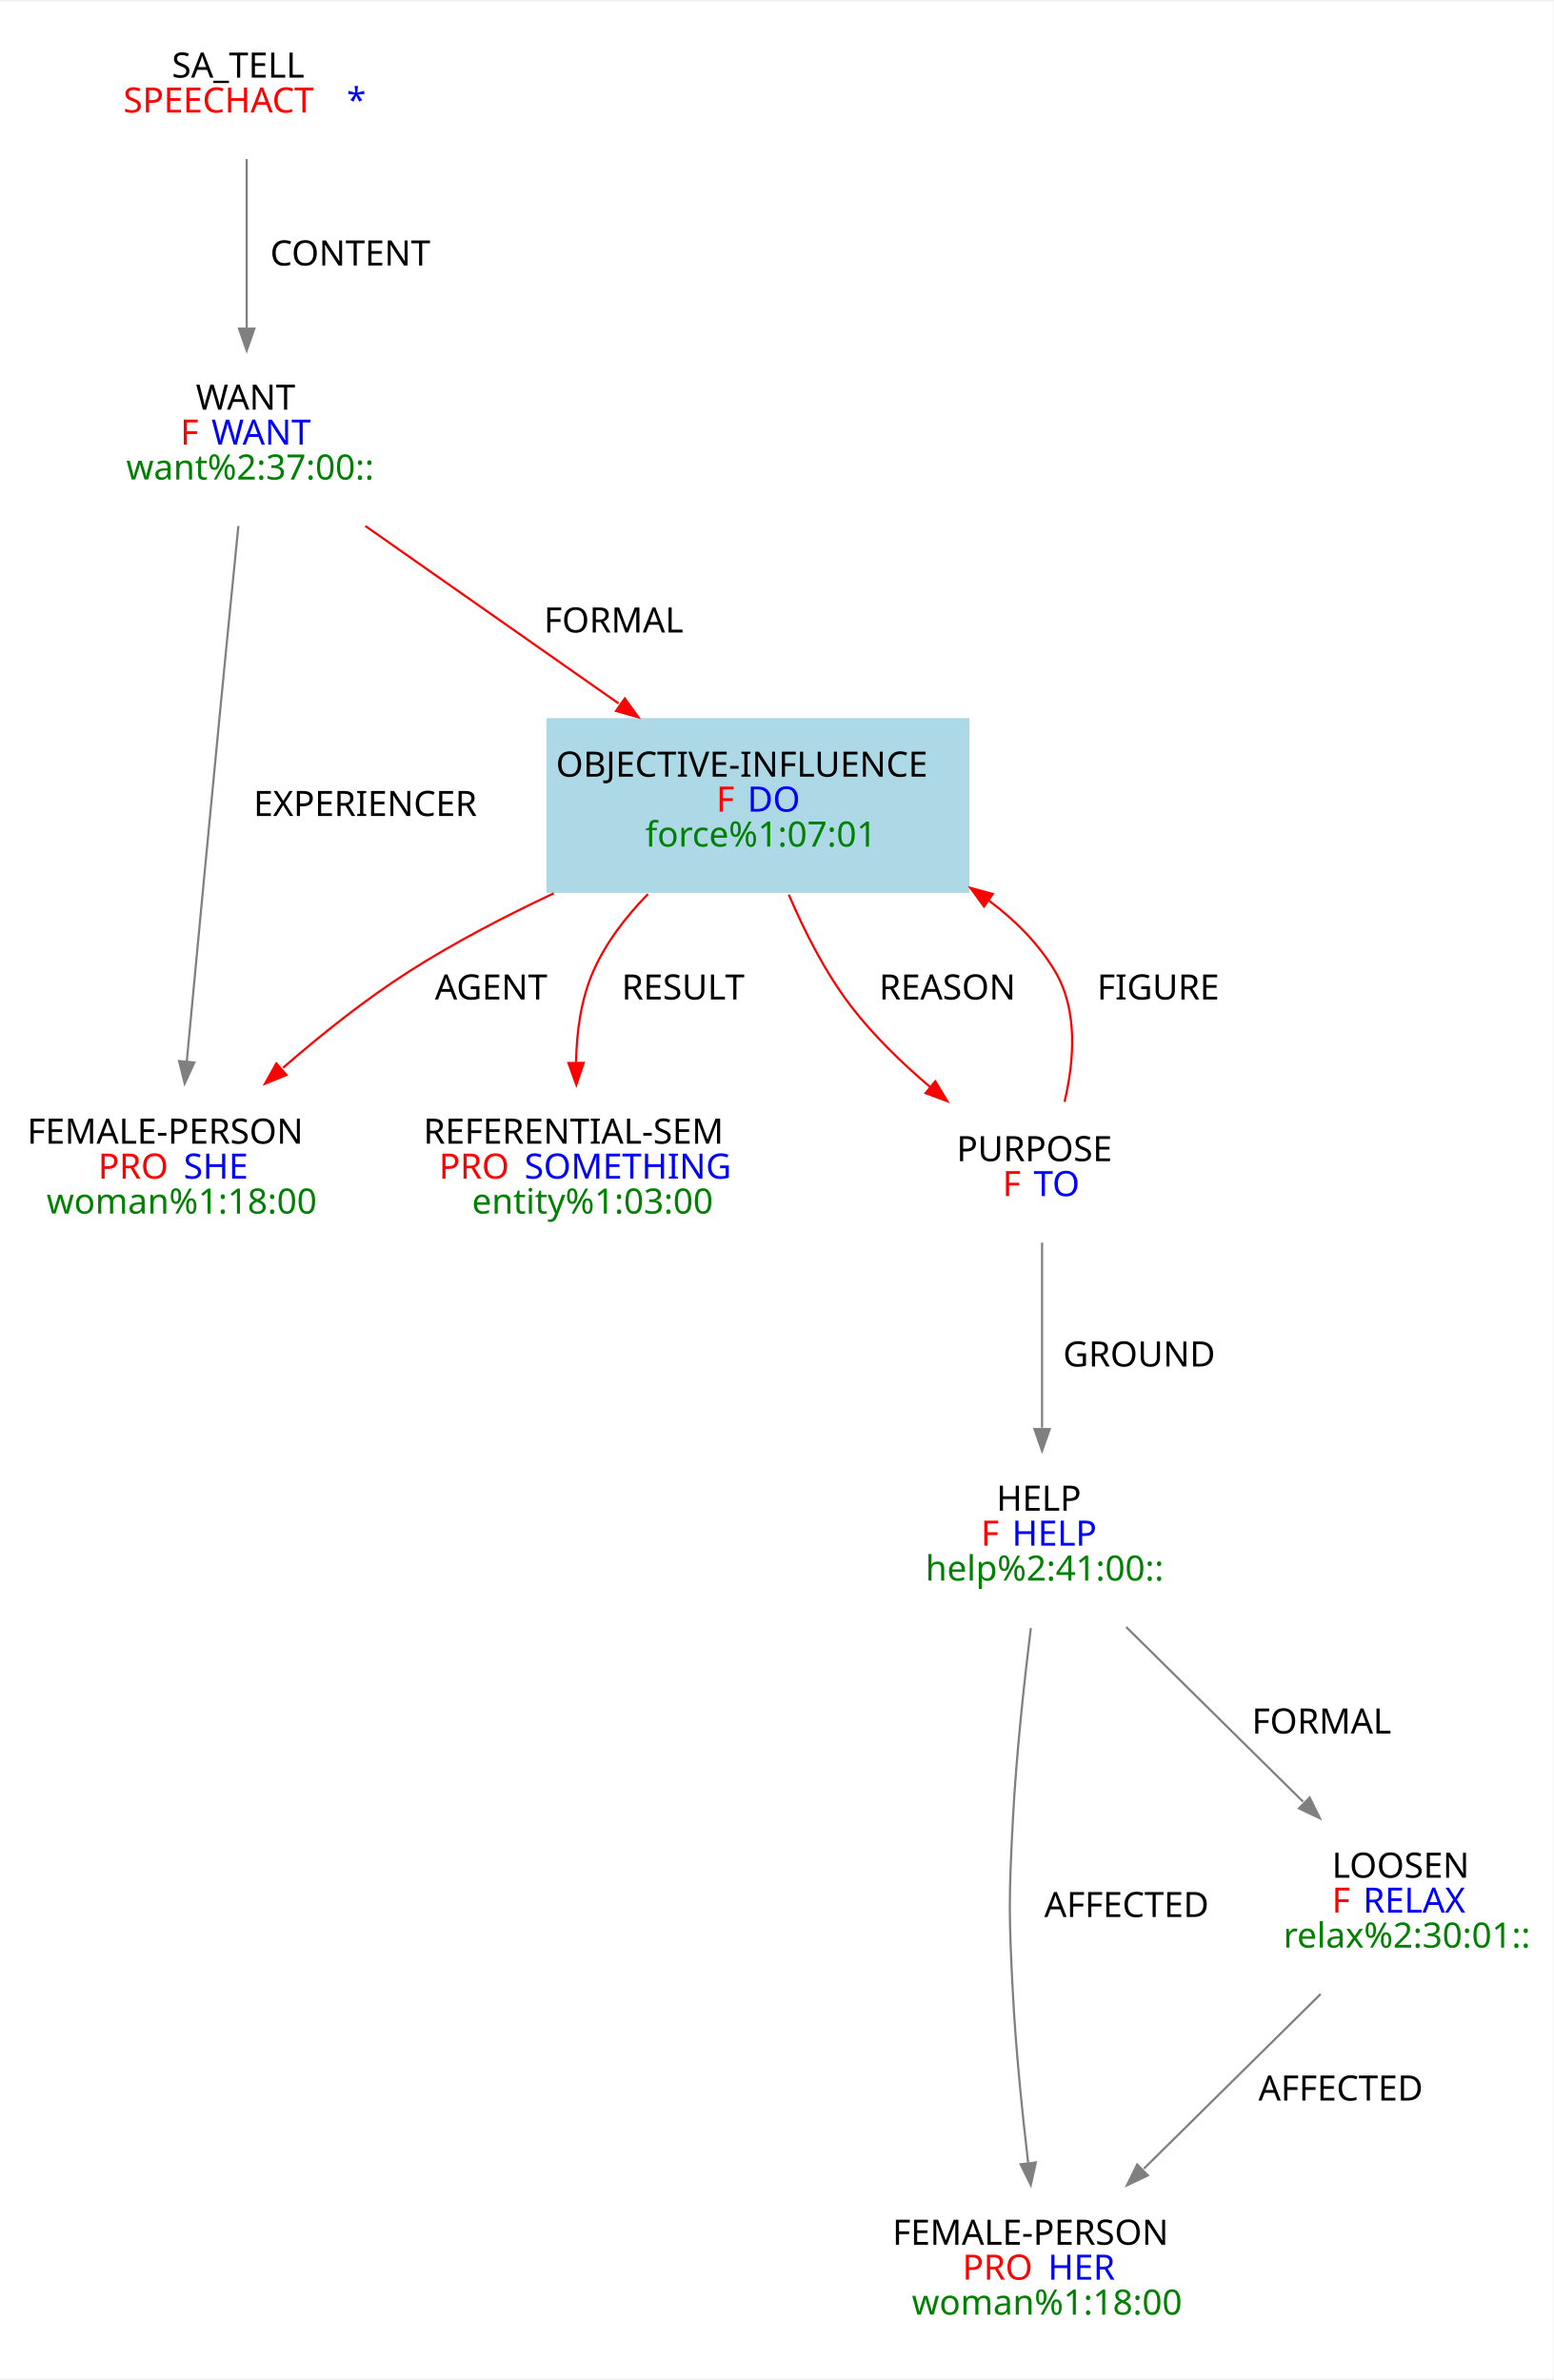
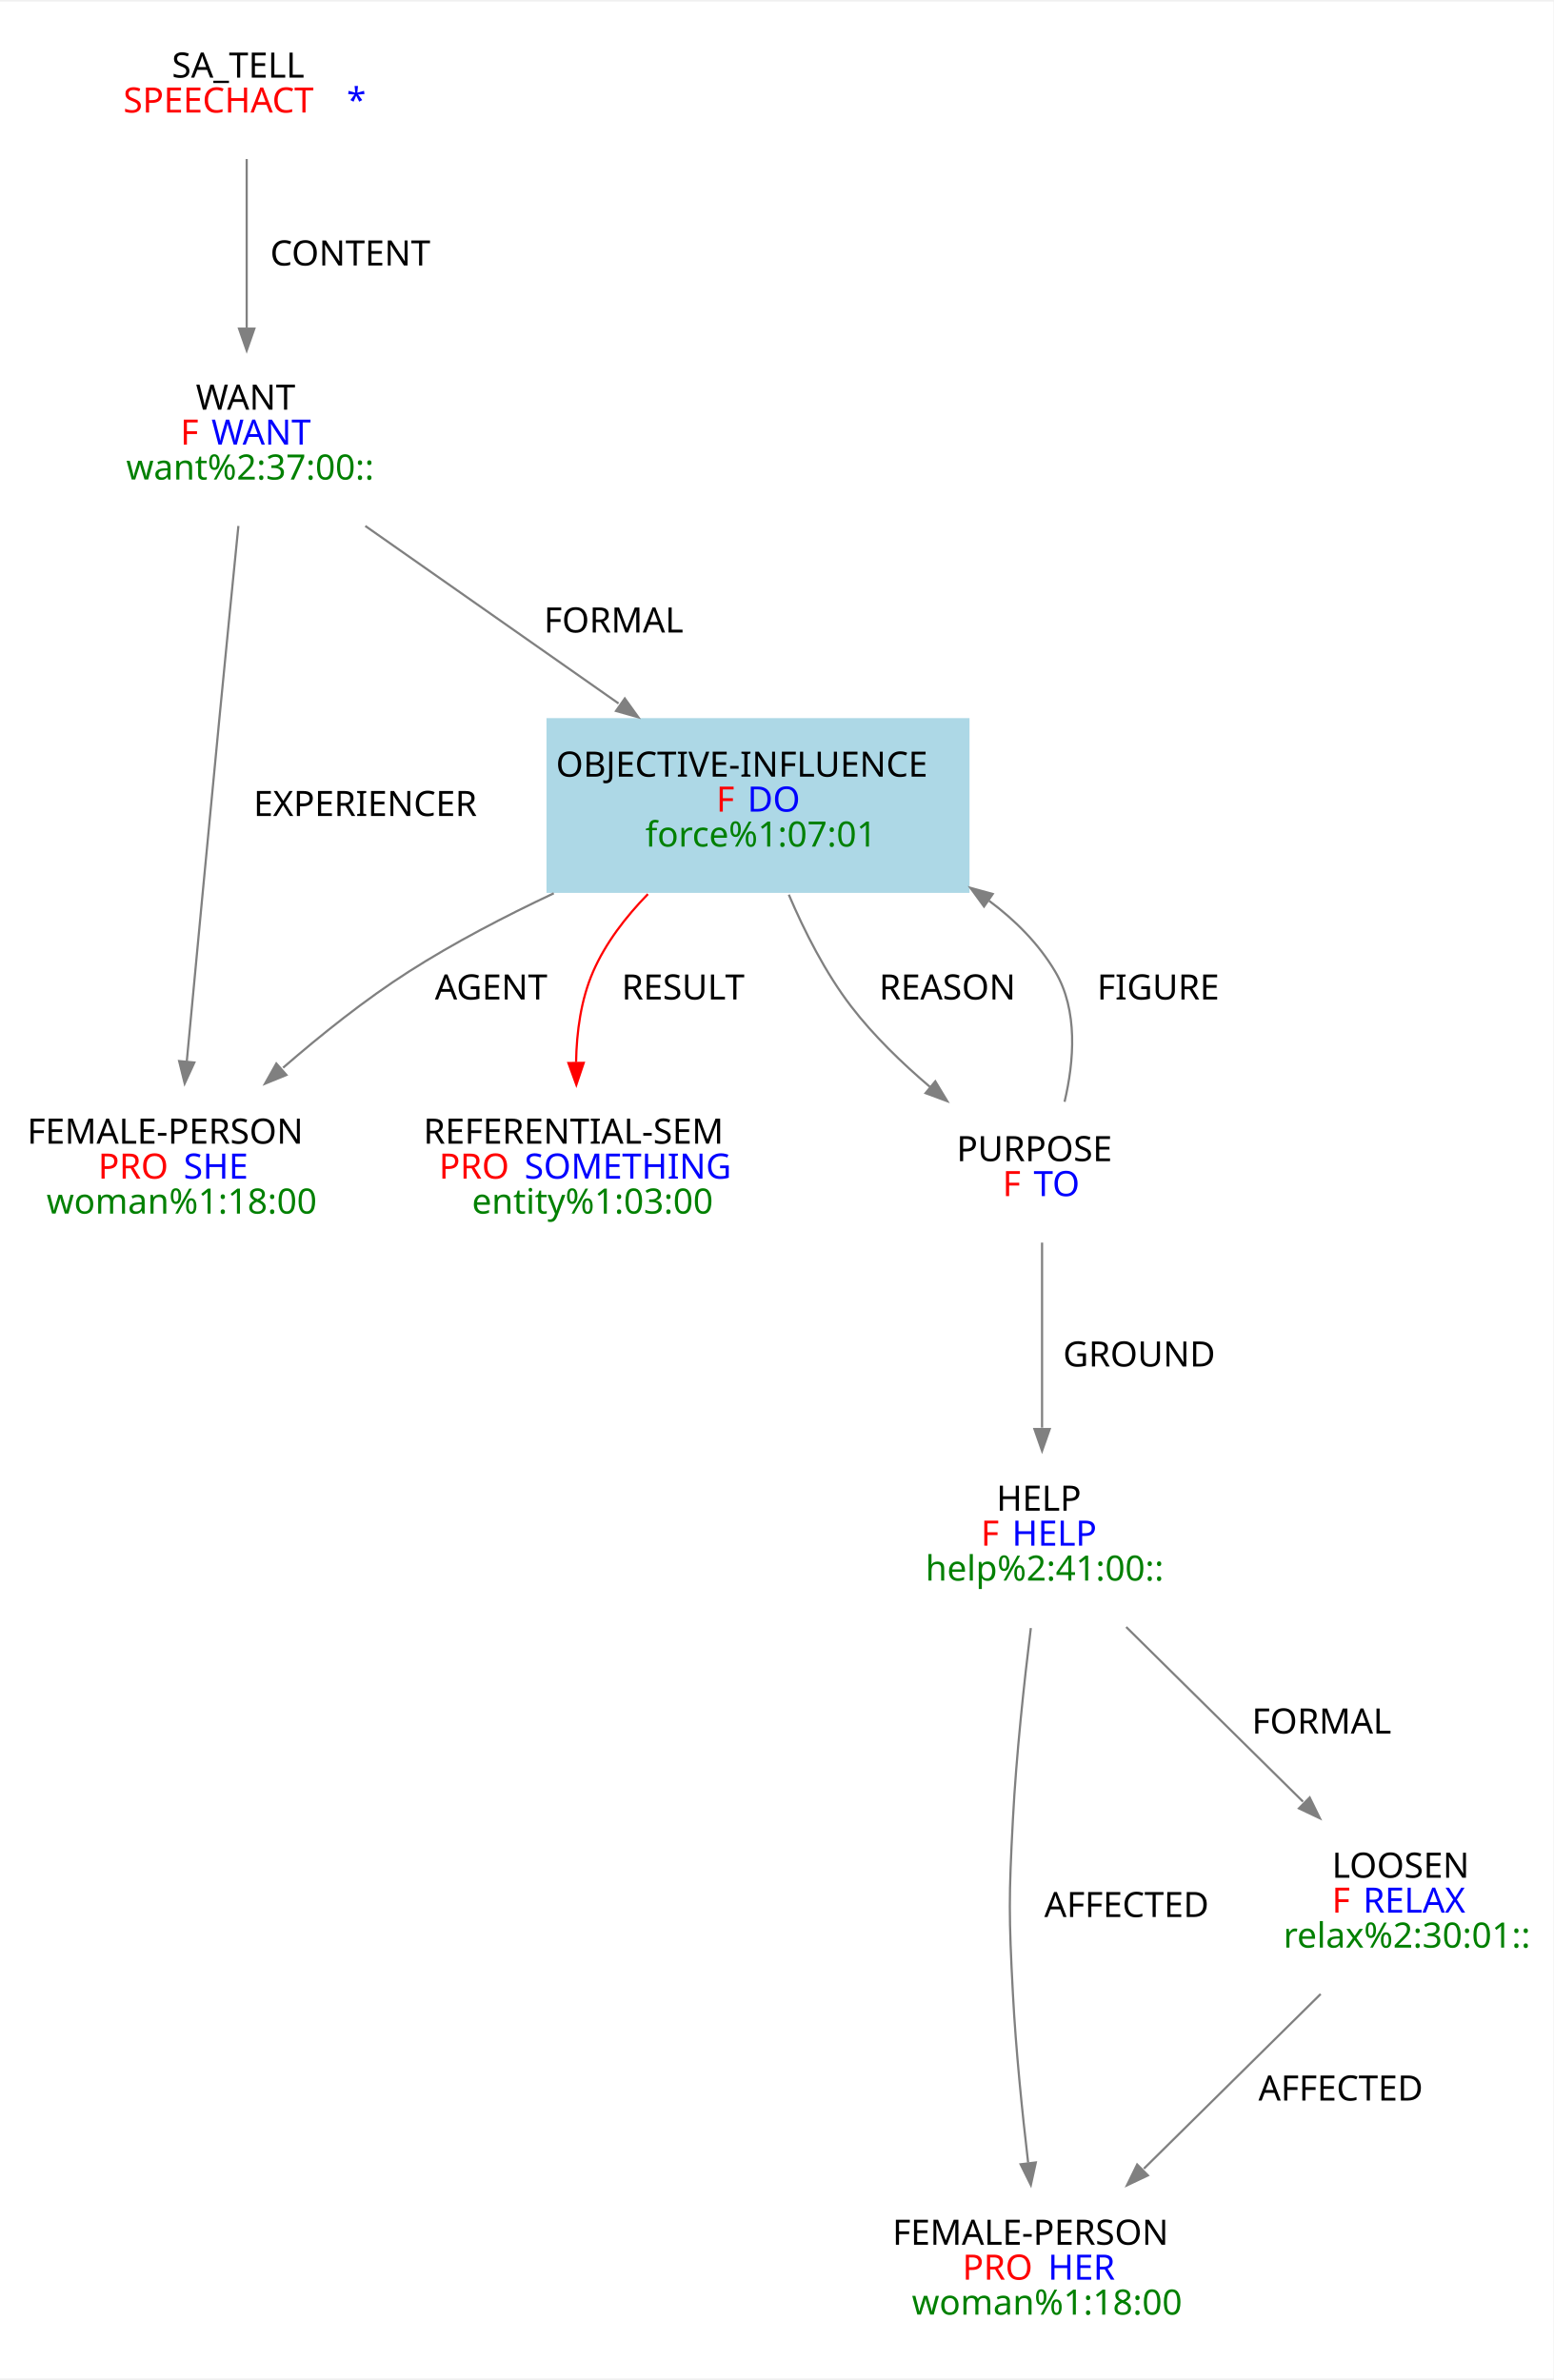
<svg xmlns="http://www.w3.org/2000/svg" xmlns:xlink="http://www.w3.org/1999/xlink" width="355pt" height="544pt" viewBox="0.00 0.00 355.47 544.00">
  <g id="graph0" class="graph" transform="scale(1 1) rotate(0) translate(4 540)">
    <polygon fill="white" stroke="transparent" points="-4,4 -4,-540 351.47,-540 351.47,4 -4,4" />
    <g id="node1" class="node">
      <g id="a_node1">
        <a xlink:href="http://trips.ihmc.us/lexicon/data/ONT::SA_TELL.xml" xlink:title="&lt;font color=&quot;green&quot;&gt;&lt;br /&gt;&lt;/font&gt; &lt;font color=&quot;black&quot;&gt;SA_TELL&lt;/font&gt; &lt;font color=&quot;green&quot;&gt;&lt;br /&gt;&lt;/font&gt; &lt;font color=&quot;red&quot;&gt;SPEECHACT&lt;/font&gt; &lt;font color=&quot;blue&quot;&gt;* &lt;/font&gt; &lt;font color=&quot;green&quot;&gt;&lt;br /&gt; &lt;/font&gt;">
          <text text-anchor="start" x="33.11" y="-522.6" font-family="Work Sans" font-size="8.00"> </text>
          <text text-anchor="start" x="35.33" y="-522.6" font-family="Work Sans" font-size="8.00">SA_TELL</text>
          <text text-anchor="start" x="69.57" y="-522.6" font-family="Work Sans" font-size="8.00"> </text>
          <text text-anchor="start" x="22" y="-514.6" font-family="Work Sans" font-size="8.00"> </text>
          <text text-anchor="start" x="24.22" y="-514.6" font-family="Work Sans" font-size="8.00" fill="red">SPEECHACT</text>
          <text text-anchor="start" x="73.12" y="-514.6" font-family="Work Sans" font-size="8.00"> </text>
          <text text-anchor="start" x="75.34" y="-514.6" font-family="Work Sans" font-size="8.00" fill="blue">* </text>
          <text text-anchor="start" x="80.68" y="-514.6" font-family="Work Sans" font-size="8.00"> </text>
          <text text-anchor="start" x="51.34" y="-506.6" font-family="Work Sans" font-size="8.00" fill="green"> </text>
        </a>
      </g>
    </g>
    <g id="node2" class="node">
      <g id="a_node2">
        <a xlink:href="http://trips.ihmc.us/lexicon/data/ONT::WANT.xml" xlink:title="&lt;font color=&quot;green&quot;&gt;&lt;br /&gt;&lt;/font&gt; &lt;font color=&quot;black&quot;&gt;WANT&lt;/font&gt; &lt;font color=&quot;green&quot;&gt;&lt;br /&gt;&lt;/font&gt; &lt;font color=&quot;red&quot;&gt;F&lt;/font&gt; &lt;font color=&quot;blue&quot;&gt;WANT&lt;/font&gt; &lt;font color=&quot;green&quot;&gt;&lt;br /&gt;&lt;/font&gt; &lt;font color=&quot;green&quot;&gt;want%2:37:00::&lt;/font&gt; &lt;font color=&quot;green&quot;&gt;&lt;br /&gt; &lt;/font&gt;">
          <text text-anchor="start" x="38.6" y="-446.6" font-family="Work Sans" font-size="8.00"> </text>
          <text text-anchor="start" x="40.82" y="-446.6" font-family="Work Sans" font-size="8.00">WANT</text>
          <text text-anchor="start" x="64.08" y="-446.6" font-family="Work Sans" font-size="8.00"> </text>
          <text text-anchor="start" x="35.04" y="-438.6" font-family="Work Sans" font-size="8.00"> </text>
          <text text-anchor="start" x="37.27" y="-438.6" font-family="Work Sans" font-size="8.00" fill="red">F</text>
          <text text-anchor="start" x="42.15" y="-438.6" font-family="Work Sans" font-size="8.00"> </text>
          <text text-anchor="start" x="44.38" y="-438.6" font-family="Work Sans" font-size="8.00" fill="blue">WANT</text>
          <text text-anchor="start" x="67.63" y="-438.6" font-family="Work Sans" font-size="8.00"> </text>
          <text text-anchor="start" x="22.65" y="-430.6" font-family="Work Sans" font-size="8.00"> </text>
          <text text-anchor="start" x="24.88" y="-430.6" font-family="Work Sans" font-size="8.00" fill="green">want%2:37:00::</text>
          <text text-anchor="start" x="80.03" y="-430.6" font-family="Work Sans" font-size="8.00"> </text>
          <text text-anchor="start" x="51.34" y="-422.6" font-family="Work Sans" font-size="8.00" fill="green"> </text>
        </a>
      </g>
    </g>
-     <g id="edge6" class="edge">
+     <g id="edge11" class="edge">
      <path fill="none" stroke="grey" stroke-width="0.5" d="M52.45,-503.96C52.45,-493.04 52.45,-478.02 52.45,-465.39" />
      <polygon fill="grey" stroke="grey" stroke-width="0.5" points="54.2,-465.14 52.45,-460.14 50.7,-465.14 54.2,-465.14" />
      <text text-anchor="middle" x="76.16" y="-479.6" font-family="Work Sans" font-size="8.00"> CONTENT   </text>
    </g>
    <g id="node3" class="node">
      <g id="a_node3">
        <a xlink:href="http://trips.ihmc.us/lexicon/data/ONT::FEMALE-PERSON.xml" xlink:title="&lt;font color=&quot;green&quot;&gt;&lt;br /&gt;&lt;/font&gt; &lt;font color=&quot;black&quot;&gt;FEMALE-PERSON&lt;/font&gt; &lt;font color=&quot;green&quot;&gt;&lt;br /&gt;&lt;/font&gt; &lt;font color=&quot;red&quot;&gt;PRO&lt;/font&gt; &lt;font color=&quot;blue&quot;&gt;SHE&lt;/font&gt; &lt;font color=&quot;green&quot;&gt;&lt;br /&gt;&lt;/font&gt; &lt;font color=&quot;green&quot;&gt;woman%1:18:00&lt;/font&gt; &lt;font color=&quot;green&quot;&gt;&lt;br /&gt; &lt;/font&gt;">
          <text text-anchor="start" x="0" y="-278.6" font-family="Work Sans" font-size="8.00"> </text>
          <text text-anchor="start" x="2.22" y="-278.6" font-family="Work Sans" font-size="8.00">FEMALE-PERSON</text>
          <text text-anchor="start" x="70.68" y="-278.6" font-family="Work Sans" font-size="8.00"> </text>
          <text text-anchor="start" x="16.22" y="-270.6" font-family="Work Sans" font-size="8.00"> </text>
          <text text-anchor="start" x="18.45" y="-270.6" font-family="Work Sans" font-size="8.00" fill="red">PRO</text>
          <text text-anchor="start" x="35.78" y="-270.6" font-family="Work Sans" font-size="8.00"> </text>
          <text text-anchor="start" x="38.01" y="-270.6" font-family="Work Sans" font-size="8.00" fill="blue">SHE</text>
          <text text-anchor="start" x="54.46" y="-270.6" font-family="Work Sans" font-size="8.00"> </text>
          <text text-anchor="start" x="4.43" y="-262.6" font-family="Work Sans" font-size="8.00"> </text>
          <text text-anchor="start" x="6.65" y="-262.6" font-family="Work Sans" font-size="8.00" fill="green">woman%1:18:00</text>
          <text text-anchor="start" x="66.25" y="-262.6" font-family="Work Sans" font-size="8.00"> </text>
          <text text-anchor="start" x="35.34" y="-254.6" font-family="Work Sans" font-size="8.00" fill="green"> </text>
        </a>
      </g>
    </g>
-     <g id="edge2" class="edge">
+     <g id="edge5" class="edge">
      <path fill="none" stroke="grey" stroke-width="0.5" d="M50.55,-419.98C49.3,-407.48 47.64,-390.77 46.21,-376 43.61,-349.14 40.7,-318.32 38.74,-297.45" />
      <polygon fill="grey" stroke="grey" stroke-width="0.5" points="40.47,-297.18 38.26,-292.37 36.99,-297.51 40.47,-297.18" />
      <text text-anchor="middle" x="79.57" y="-353.6" font-family="Work Sans" font-size="8.00"> EXPERIENCER   </text>
    </g>
    <g id="node4" class="node">
      <g id="a_node4">
        <a xlink:href="http://trips.ihmc.us/lexicon/data/ONT::OBJECTIVE-INFLUENCE.xml" xlink:title="&lt;font color=&quot;green&quot;&gt;&lt;br /&gt;&lt;/font&gt; &lt;font color=&quot;black&quot;&gt;OBJECTIVE-INFLUENCE&lt;/font&gt; &lt;font color=&quot;green&quot;&gt;&lt;br /&gt;&lt;/font&gt; &lt;font color=&quot;red&quot;&gt;F&lt;/font&gt; &lt;font color=&quot;blue&quot;&gt;DO&lt;/font&gt; &lt;font color=&quot;green&quot;&gt;&lt;br /&gt;&lt;/font&gt; &lt;font color=&quot;green&quot;&gt;force%1:07:01&lt;/font&gt; &lt;font color=&quot;green&quot;&gt;&lt;br /&gt; &lt;/font&gt;">
          <polygon fill="lightblue" stroke="transparent" points="217.85,-376 121.05,-376 121.05,-336 217.85,-336 217.85,-376" />
          <text text-anchor="start" x="121" y="-362.6" font-family="Work Sans" font-size="8.00"> </text>
          <text text-anchor="start" x="123.22" y="-362.6" font-family="Work Sans" font-size="8.00">OBJECTIVE-INFLUENCE</text>
          <text text-anchor="start" x="215.68" y="-362.6" font-family="Work Sans" font-size="8.00"> </text>
          <text text-anchor="start" x="157.67" y="-354.6" font-family="Work Sans" font-size="8.00"> </text>
          <text text-anchor="start" x="159.9" y="-354.6" font-family="Work Sans" font-size="8.00" fill="red">F</text>
          <text text-anchor="start" x="164.78" y="-354.6" font-family="Work Sans" font-size="8.00"> </text>
          <text text-anchor="start" x="167.01" y="-354.6" font-family="Work Sans" font-size="8.00" fill="blue">DO</text>
          <text text-anchor="start" x="179.01" y="-354.6" font-family="Work Sans" font-size="8.00"> </text>
          <text text-anchor="start" x="141.43" y="-346.6" font-family="Work Sans" font-size="8.00"> </text>
          <text text-anchor="start" x="143.66" y="-346.6" font-family="Work Sans" font-size="8.00" fill="green">force%1:07:01</text>
          <text text-anchor="start" x="195.25" y="-346.6" font-family="Work Sans" font-size="8.00"> </text>
          <text text-anchor="start" x="168.34" y="-338.6" font-family="Work Sans" font-size="8.00" fill="green"> </text>
        </a>
      </g>
    </g>
+     <g id="edge8" class="edge">
+       <path fill="none" stroke="grey" stroke-width="0.5" d="M79.59,-419.98C96.89,-407.86 119.38,-392.09 137.54,-379.36" />
+       <polygon fill="grey" stroke="grey" stroke-width="0.5" points="138.97,-380.5 142.06,-376.2 136.96,-377.64 138.97,-380.5" />
+       <text text-anchor="middle" x="136.42" y="-395.6" font-family="Work Sans" font-size="8.00"> FORMAL   </text>
+     </g>
    <g id="edge3" class="edge">
-       <path fill="none" stroke="red" stroke-width="0.5" d="M79.59,-419.98C96.89,-407.86 119.38,-392.09 137.54,-379.36" />
-       <polygon fill="red" stroke="red" stroke-width="0.5" points="138.97,-380.5 142.06,-376.2 136.96,-377.64 138.97,-380.5" />
-       <text text-anchor="middle" x="136.42" y="-395.6" font-family="Work Sans" font-size="8.00"> FORMAL   </text>
-     </g>
-     <g id="edge1" class="edge">
-       <path fill="none" stroke="red" stroke-width="0.5" d="M122.72,-335.91C111.55,-330.66 99.88,-324.58 89.58,-318 79.6,-311.63 69.48,-303.54 60.78,-295.99" />
-       <polygon fill="red" stroke="red" stroke-width="0.5" points="61.54,-294.33 56.64,-292.33 59.23,-296.95 61.54,-294.33" />
+       <path fill="none" stroke="grey" stroke-width="0.5" d="M122.72,-335.91C111.55,-330.66 99.88,-324.58 89.58,-318 79.6,-311.63 69.48,-303.54 60.78,-295.99" />
+       <polygon fill="grey" stroke="grey" stroke-width="0.5" points="61.54,-294.33 56.64,-292.33 59.23,-296.95 61.54,-294.33" />
      <text text-anchor="middle" x="108.39" y="-311.6" font-family="Work Sans" font-size="8.00"> AGENT   </text>
    </g>
    <g id="node5" class="node">
      <g id="a_node5">
        <a xlink:href="http://trips.ihmc.us/lexicon/data/ONT::REFERENTIAL-SEM.xml" xlink:title="&lt;font color=&quot;green&quot;&gt;&lt;br /&gt;&lt;/font&gt; &lt;font color=&quot;black&quot;&gt;REFERENTIAL-SEM&lt;/font&gt; &lt;font color=&quot;green&quot;&gt;&lt;br /&gt;&lt;/font&gt; &lt;font color=&quot;red&quot;&gt;PRO&lt;/font&gt; &lt;font color=&quot;blue&quot;&gt;SOMETHING&lt;/font&gt; &lt;font color=&quot;green&quot;&gt;&lt;br /&gt;&lt;/font&gt; &lt;font color=&quot;green&quot;&gt;entity%1:03:00&lt;/font&gt; &lt;font color=&quot;green&quot;&gt;&lt;br /&gt; &lt;/font&gt;">
          <text text-anchor="start" x="90.67" y="-278.6" font-family="Work Sans" font-size="8.00"> </text>
          <text text-anchor="start" x="92.89" y="-278.6" font-family="Work Sans" font-size="8.00">REFERENTIAL-SEM</text>
          <text text-anchor="start" x="168.01" y="-278.6" font-family="Work Sans" font-size="8.00"> </text>
          <text text-anchor="start" x="94.23" y="-270.6" font-family="Work Sans" font-size="8.00"> </text>
          <text text-anchor="start" x="96.45" y="-270.6" font-family="Work Sans" font-size="8.00" fill="red">PRO</text>
          <text text-anchor="start" x="113.79" y="-270.6" font-family="Work Sans" font-size="8.00"> </text>
          <text text-anchor="start" x="116.01" y="-270.6" font-family="Work Sans" font-size="8.00" fill="blue">SOMETHING</text>
          <text text-anchor="start" x="164.45" y="-270.6" font-family="Work Sans" font-size="8.00"> </text>
          <text text-anchor="start" x="101.77" y="-262.6" font-family="Work Sans" font-size="8.00"> </text>
          <text text-anchor="start" x="103.99" y="-262.6" font-family="Work Sans" font-size="8.00" fill="green">entity%1:03:00</text>
          <text text-anchor="start" x="156.91" y="-262.6" font-family="Work Sans" font-size="8.00"> </text>
          <text text-anchor="start" x="129.34" y="-254.6" font-family="Work Sans" font-size="8.00" fill="green"> </text>
        </a>
      </g>
    </g>
-     <g id="edge9" class="edge">
+     <g id="edge4" class="edge">
      <path fill="none" stroke="red" stroke-width="0.5" d="M144.25,-335.72C139.21,-330.55 134.59,-324.56 131.73,-318 128.94,-311.61 127.94,-304.2 127.82,-297.27" />
      <polygon fill="red" stroke="red" stroke-width="0.5" points="129.57,-297.1 127.88,-292.08 126.07,-297.06 129.57,-297.1" />
      <text text-anchor="middle" x="152.31" y="-311.6" font-family="Work Sans" font-size="8.00"> RESULT   </text>
    </g>
    <g id="node6" class="node">
      <g id="a_node6">
        <a xlink:href="http://trips.ihmc.us/lexicon/data/ONT::PURPOSE.xml" xlink:title="&lt;font color=&quot;green&quot;&gt;&lt;br /&gt;&lt;/font&gt; &lt;font color=&quot;black&quot;&gt;PURPOSE&lt;/font&gt; &lt;font color=&quot;green&quot;&gt;&lt;br /&gt;&lt;/font&gt; &lt;font color=&quot;red&quot;&gt;F&lt;/font&gt; &lt;font color=&quot;blue&quot;&gt;TO&lt;/font&gt; &lt;font color=&quot;green&quot;&gt;&lt;br /&gt; &lt;/font&gt;">
          <text text-anchor="start" x="212.67" y="-274.6" font-family="Work Sans" font-size="8.00"> </text>
          <text text-anchor="start" x="214.89" y="-274.6" font-family="Work Sans" font-size="8.00">PURPOSE</text>
          <text text-anchor="start" x="254.01" y="-274.6" font-family="Work Sans" font-size="8.00"> </text>
          <text text-anchor="start" x="223.19" y="-266.6" font-family="Work Sans" font-size="8.00"> </text>
          <text text-anchor="start" x="225.41" y="-266.6" font-family="Work Sans" font-size="8.00" fill="red">F</text>
          <text text-anchor="start" x="230.3" y="-266.6" font-family="Work Sans" font-size="8.00"> </text>
          <text text-anchor="start" x="232.52" y="-266.6" font-family="Work Sans" font-size="8.00" fill="blue">TO</text>
          <text text-anchor="start" x="243.49" y="-266.6" font-family="Work Sans" font-size="8.00"> </text>
          <text text-anchor="start" x="233.34" y="-258.6" font-family="Work Sans" font-size="8.00" fill="green"> </text>
        </a>
      </g>
    </g>
-     <g id="edge10" class="edge">
-       <path fill="none" stroke="red" stroke-width="0.5" d="M176.5,-335.59C180.06,-327.25 184.88,-317.68 190.78,-310 195.89,-303.34 202.39,-297.05 208.79,-291.61" />
-       <polygon fill="red" stroke="red" stroke-width="0.5" points="210.02,-292.87 212.76,-288.33 207.79,-290.17 210.02,-292.87" />
+     <g id="edge6" class="edge">
+       <path fill="none" stroke="grey" stroke-width="0.5" d="M176.5,-335.59C180.06,-327.25 184.88,-317.68 190.78,-310 195.89,-303.34 202.39,-297.05 208.79,-291.61" />
+       <polygon fill="grey" stroke="grey" stroke-width="0.5" points="210.02,-292.87 212.76,-288.33 207.79,-290.17 210.02,-292.87" />
      <text text-anchor="middle" x="212.79" y="-311.6" font-family="Work Sans" font-size="8.00"> REASON   </text>
    </g>
-     <g id="edge4" class="edge">
-       <path fill="none" stroke="red" stroke-width="0.5" d="M239.6,-288.19C241.77,-297.43 242.73,-309.12 237.45,-318 233.66,-324.38 228.33,-329.73 222.32,-334.2" />
-       <polygon fill="red" stroke="red" stroke-width="0.5" points="221.17,-332.87 218.05,-337.16 223.16,-335.75 221.17,-332.87" />
+     <g id="edge1" class="edge">
+       <path fill="none" stroke="grey" stroke-width="0.5" d="M239.6,-288.19C241.77,-297.43 242.73,-309.12 237.45,-318 233.66,-324.38 228.33,-329.73 222.32,-334.2" />
+       <polygon fill="grey" stroke="grey" stroke-width="0.5" points="221.17,-332.87 218.05,-337.16 223.16,-335.75 221.17,-332.87" />
      <text text-anchor="middle" x="261.01" y="-311.6" font-family="Work Sans" font-size="8.00"> FIGURE   </text>
    </g>
    <g id="node7" class="node">
      <g id="a_node7">
        <a xlink:href="http://trips.ihmc.us/lexicon/data/ONT::HELP.xml" xlink:title="&lt;font color=&quot;green&quot;&gt;&lt;br /&gt;&lt;/font&gt; &lt;font color=&quot;black&quot;&gt;HELP&lt;/font&gt; &lt;font color=&quot;green&quot;&gt;&lt;br /&gt;&lt;/font&gt; &lt;font color=&quot;red&quot;&gt;F&lt;/font&gt; &lt;font color=&quot;blue&quot;&gt;HELP&lt;/font&gt; &lt;font color=&quot;green&quot;&gt;&lt;br /&gt;&lt;/font&gt; &lt;font color=&quot;green&quot;&gt;help%2:41:00::&lt;/font&gt; &lt;font color=&quot;green&quot;&gt;&lt;br /&gt; &lt;/font&gt;">
          <text text-anchor="start" x="221.78" y="-194.6" font-family="Work Sans" font-size="8.00"> </text>
          <text text-anchor="start" x="224" y="-194.6" font-family="Work Sans" font-size="8.00">HELP</text>
          <text text-anchor="start" x="244.9" y="-194.6" font-family="Work Sans" font-size="8.00"> </text>
          <text text-anchor="start" x="218.22" y="-186.6" font-family="Work Sans" font-size="8.00"> </text>
          <text text-anchor="start" x="220.45" y="-186.6" font-family="Work Sans" font-size="8.00" fill="red">F</text>
          <text text-anchor="start" x="225.33" y="-186.6" font-family="Work Sans" font-size="8.00"> </text>
          <text text-anchor="start" x="227.56" y="-186.6" font-family="Work Sans" font-size="8.00" fill="blue">HELP</text>
          <text text-anchor="start" x="248.46" y="-186.6" font-family="Work Sans" font-size="8.00"> </text>
          <text text-anchor="start" x="205.54" y="-178.6" font-family="Work Sans" font-size="8.00"> </text>
          <text text-anchor="start" x="207.76" y="-178.6" font-family="Work Sans" font-size="8.00" fill="green">help%2:41:00::</text>
          <text text-anchor="start" x="261.14" y="-178.6" font-family="Work Sans" font-size="8.00"> </text>
          <text text-anchor="start" x="233.34" y="-170.6" font-family="Work Sans" font-size="8.00" fill="green"> </text>
        </a>
      </g>
    </g>
-     <g id="edge5" class="edge">
+     <g id="edge10" class="edge">
      <path fill="none" stroke="grey" stroke-width="0.5" d="M234.45,-255.96C234.45,-244.12 234.45,-227.38 234.45,-213.6" />
      <polygon fill="grey" stroke="grey" stroke-width="0.5" points="236.2,-213.29 234.45,-208.29 232.7,-213.29 236.2,-213.29" />
      <text text-anchor="middle" x="256.67" y="-227.6" font-family="Work Sans" font-size="8.00"> GROUND   </text>
    </g>
    <g id="node8" class="node">
      <g id="a_node8">
        <a xlink:href="http://trips.ihmc.us/lexicon/data/ONT::FEMALE-PERSON.xml" xlink:title="&lt;font color=&quot;green&quot;&gt;&lt;br /&gt;&lt;/font&gt; &lt;font color=&quot;black&quot;&gt;FEMALE-PERSON&lt;/font&gt; &lt;font color=&quot;green&quot;&gt;&lt;br /&gt;&lt;/font&gt; &lt;font color=&quot;red&quot;&gt;PRO&lt;/font&gt; &lt;font color=&quot;blue&quot;&gt;HER&lt;/font&gt; &lt;font color=&quot;green&quot;&gt;&lt;br /&gt;&lt;/font&gt; &lt;font color=&quot;green&quot;&gt;woman%1:18:00&lt;/font&gt; &lt;font color=&quot;green&quot;&gt;&lt;br /&gt; &lt;/font&gt;">
          <text text-anchor="start" x="198" y="-26.6" font-family="Work Sans" font-size="8.00"> </text>
          <text text-anchor="start" x="200.22" y="-26.6" font-family="Work Sans" font-size="8.00">FEMALE-PERSON</text>
          <text text-anchor="start" x="268.68" y="-26.6" font-family="Work Sans" font-size="8.00"> </text>
          <text text-anchor="start" x="214" y="-18.6" font-family="Work Sans" font-size="8.00"> </text>
          <text text-anchor="start" x="216.23" y="-18.6" font-family="Work Sans" font-size="8.00" fill="red">PRO</text>
          <text text-anchor="start" x="233.56" y="-18.6" font-family="Work Sans" font-size="8.00"> </text>
          <text text-anchor="start" x="235.79" y="-18.6" font-family="Work Sans" font-size="8.00" fill="blue">HER</text>
          <text text-anchor="start" x="252.68" y="-18.6" font-family="Work Sans" font-size="8.00"> </text>
          <text text-anchor="start" x="202.43" y="-10.6" font-family="Work Sans" font-size="8.00"> </text>
          <text text-anchor="start" x="204.65" y="-10.6" font-family="Work Sans" font-size="8.00" fill="green">woman%1:18:00</text>
          <text text-anchor="start" x="264.25" y="-10.6" font-family="Work Sans" font-size="8.00"> </text>
          <text text-anchor="start" x="233.34" y="-2.6" font-family="Work Sans" font-size="8.00" fill="green"> </text>
        </a>
      </g>
    </g>
-     <g id="edge11" class="edge">
+     <g id="edge9" class="edge">
      <path fill="none" stroke="grey" stroke-width="0.5" d="M231.88,-167.74C230.35,-155.29 228.55,-138.72 227.78,-124 226.84,-106.25 226.84,-101.75 227.78,-84 228.45,-71.24 229.89,-57.08 231.26,-45.42" />
      <polygon fill="grey" stroke="grey" stroke-width="0.5" points="233.02,-45.43 231.88,-40.26 229.54,-45.01 233.02,-45.43" />
      <text text-anchor="middle" x="253.79" y="-101.6" font-family="Work Sans" font-size="8.00"> AFFECTED   </text>
    </g>
    <g id="node9" class="node">
      <g id="a_node9">
        <a xlink:href="http://trips.ihmc.us/lexicon/data/ONT::LOOSEN.xml" xlink:title="&lt;font color=&quot;green&quot;&gt;&lt;br /&gt;&lt;/font&gt; &lt;font color=&quot;black&quot;&gt;LOOSEN&lt;/font&gt; &lt;font color=&quot;green&quot;&gt;&lt;br /&gt;&lt;/font&gt; &lt;font color=&quot;red&quot;&gt;F&lt;/font&gt; &lt;font color=&quot;blue&quot;&gt;RELAX&lt;/font&gt; &lt;font color=&quot;green&quot;&gt;&lt;br /&gt;&lt;/font&gt; &lt;font color=&quot;green&quot;&gt;relax%2:30:01::&lt;/font&gt; &lt;font color=&quot;green&quot;&gt;&lt;br /&gt; &lt;/font&gt;">
          <text text-anchor="start" x="298.56" y="-110.6" font-family="Work Sans" font-size="8.00"> </text>
          <text text-anchor="start" x="300.78" y="-110.6" font-family="Work Sans" font-size="8.00">LOOSEN</text>
          <text text-anchor="start" x="334.12" y="-110.6" font-family="Work Sans" font-size="8.00"> </text>
          <text text-anchor="start" x="298.56" y="-102.6" font-family="Work Sans" font-size="8.00"> </text>
          <text text-anchor="start" x="300.78" y="-102.6" font-family="Work Sans" font-size="8.00" fill="red">F</text>
          <text text-anchor="start" x="305.67" y="-102.6" font-family="Work Sans" font-size="8.00"> </text>
          <text text-anchor="start" x="307.89" y="-102.6" font-family="Work Sans" font-size="8.00" fill="blue">RELAX</text>
          <text text-anchor="start" x="334.12" y="-102.6" font-family="Work Sans" font-size="8.00"> </text>
          <text text-anchor="start" x="287.43" y="-94.6" font-family="Work Sans" font-size="8.00"> </text>
          <text text-anchor="start" x="289.66" y="-94.6" font-family="Work Sans" font-size="8.00" fill="green">relax%2:30:01::</text>
          <text text-anchor="start" x="345.25" y="-94.6" font-family="Work Sans" font-size="8.00"> </text>
          <text text-anchor="start" x="316.34" y="-86.6" font-family="Work Sans" font-size="8.00" fill="green"> </text>
        </a>
      </g>
    </g>
    <g id="edge7" class="edge">
      <path fill="none" stroke="grey" stroke-width="0.5" d="M253.7,-167.98C265.77,-156.06 281.39,-140.62 294.16,-128.01" />
      <polygon fill="grey" stroke="grey" stroke-width="0.5" points="295.69,-128.96 298.02,-124.2 293.23,-126.47 295.69,-128.96" />
      <text text-anchor="middle" x="298.42" y="-143.6" font-family="Work Sans" font-size="8.00"> FORMAL   </text>
    </g>
-     <g id="edge8" class="edge">
+     <g id="edge2" class="edge">
      <path fill="none" stroke="grey" stroke-width="0.5" d="M298.2,-83.98C286.14,-72.06 270.51,-56.62 257.75,-44.01" />
      <polygon fill="grey" stroke="grey" stroke-width="0.5" points="258.67,-42.47 253.88,-40.2 256.21,-44.96 258.67,-42.47" />
      <text text-anchor="middle" x="302.79" y="-59.6" font-family="Work Sans" font-size="8.00"> AFFECTED   </text>
    </g>
  </g>
</svg>
